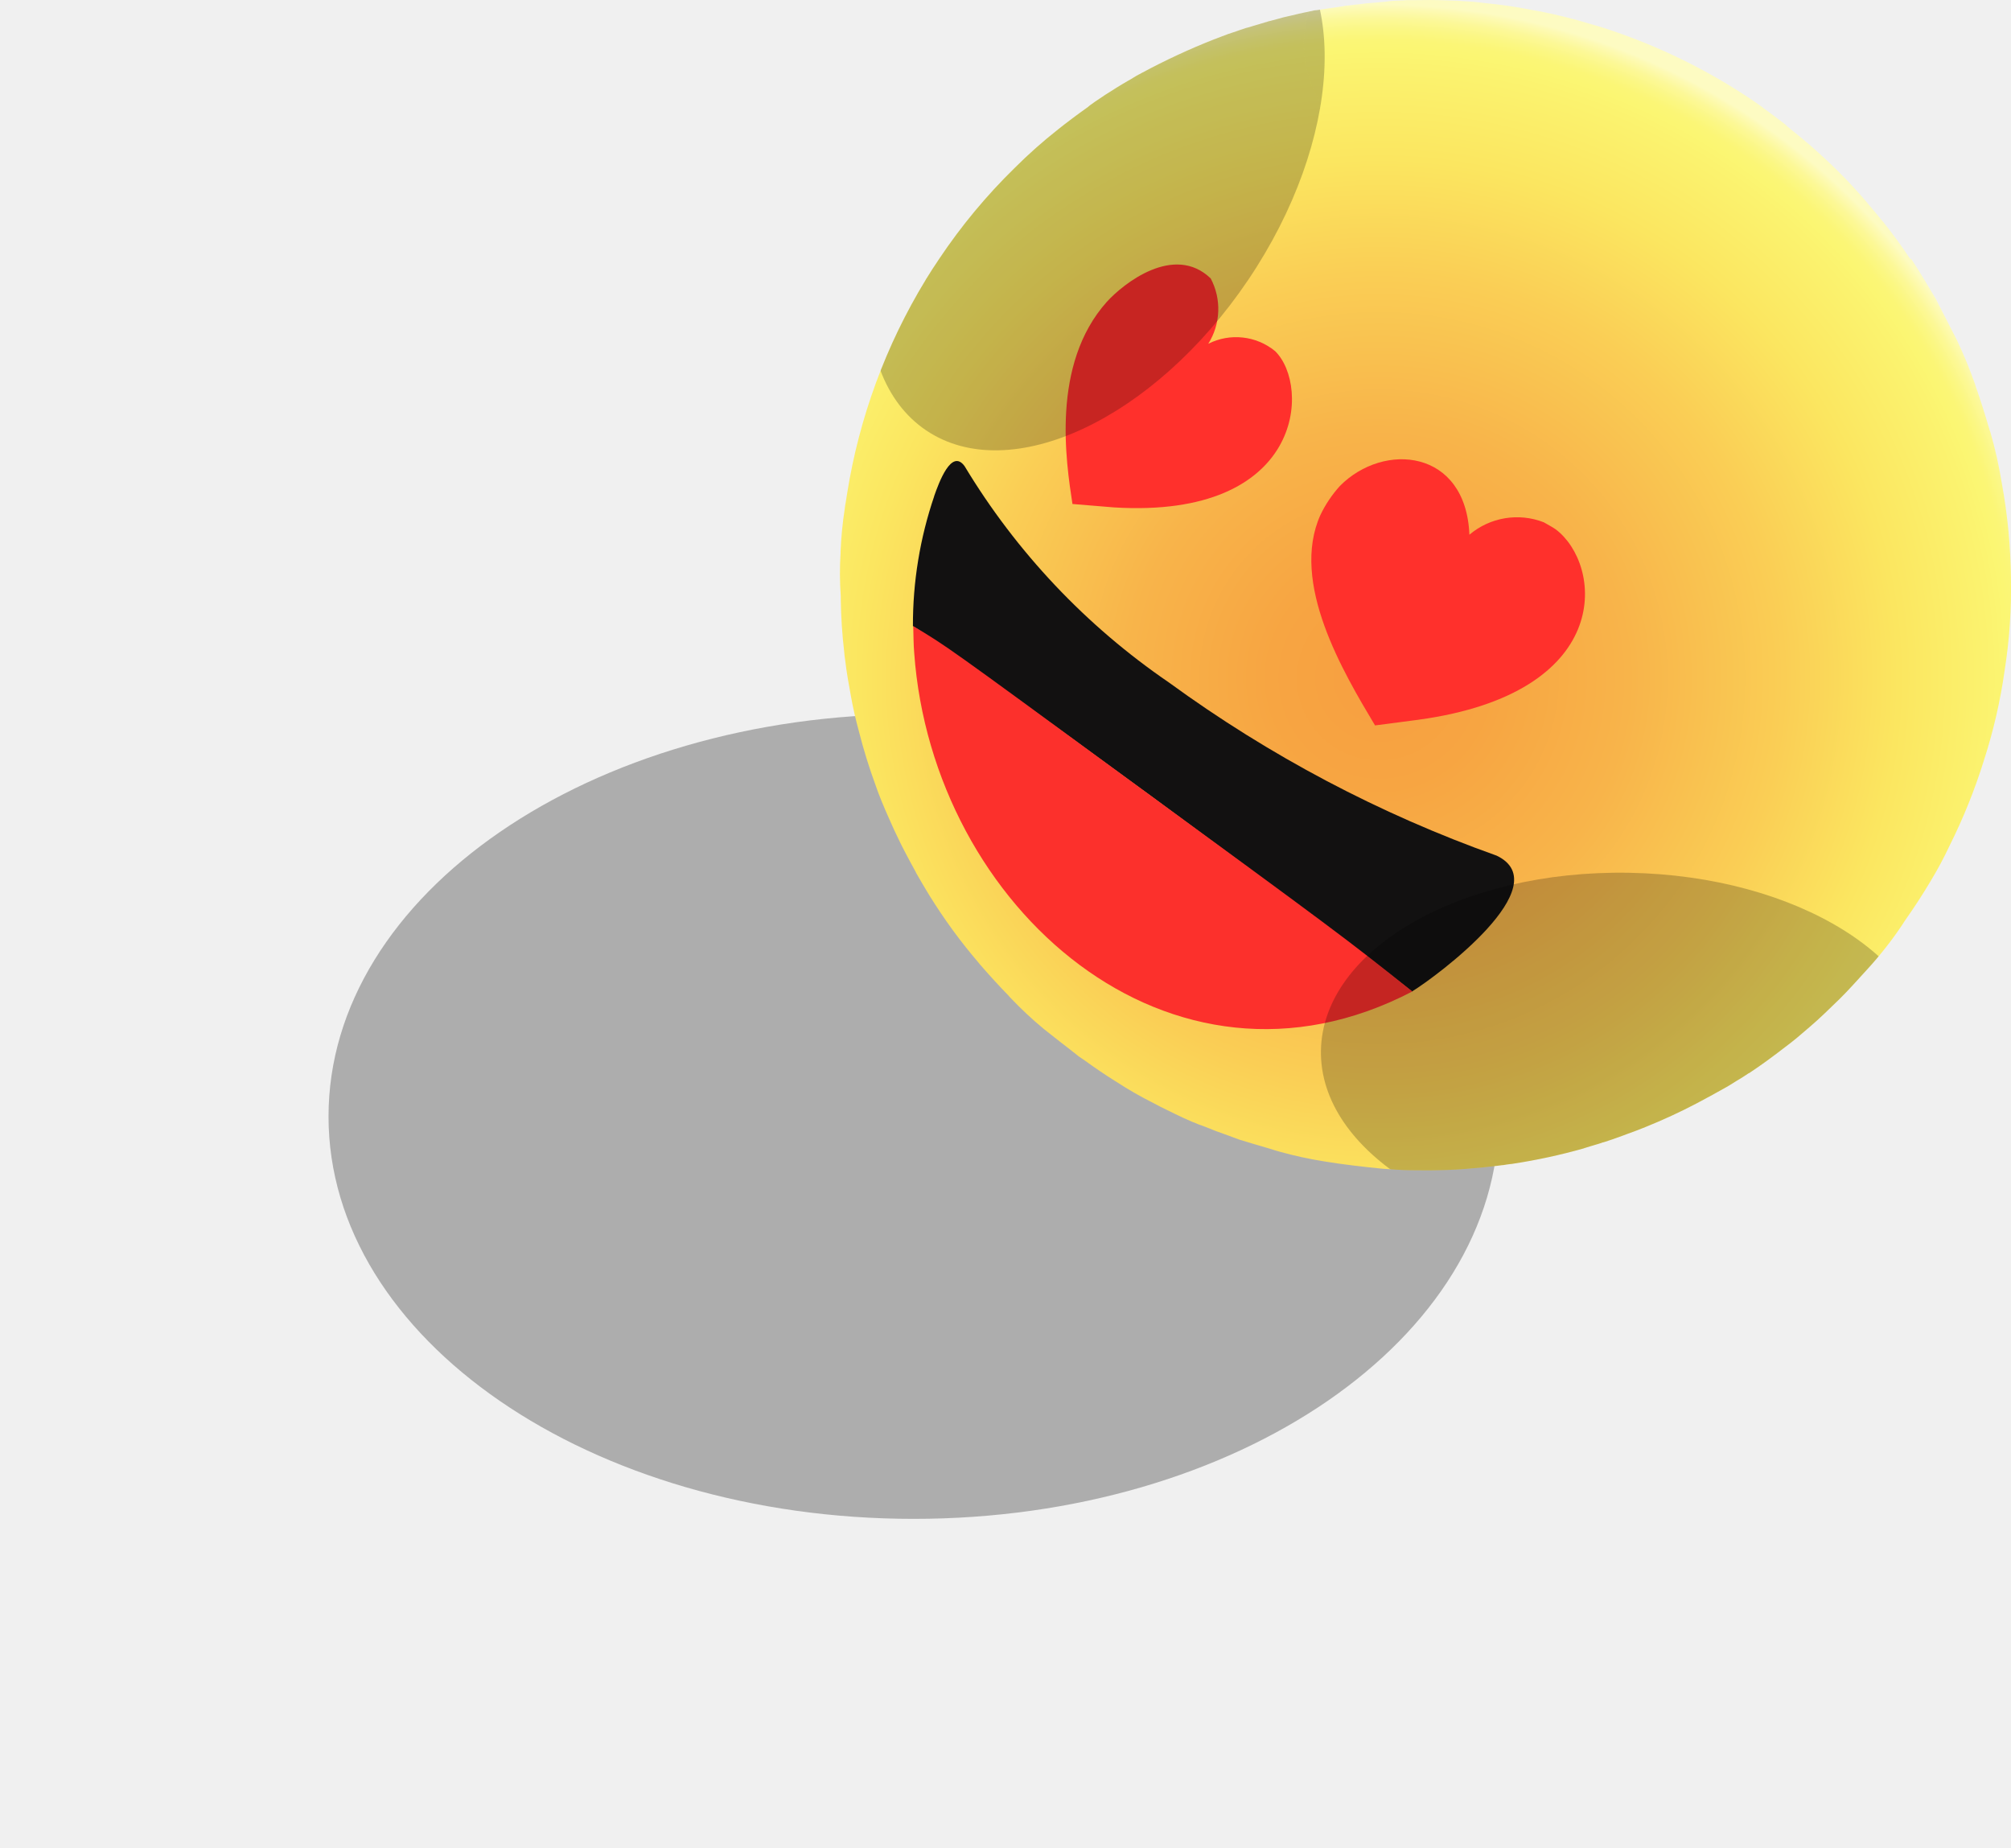
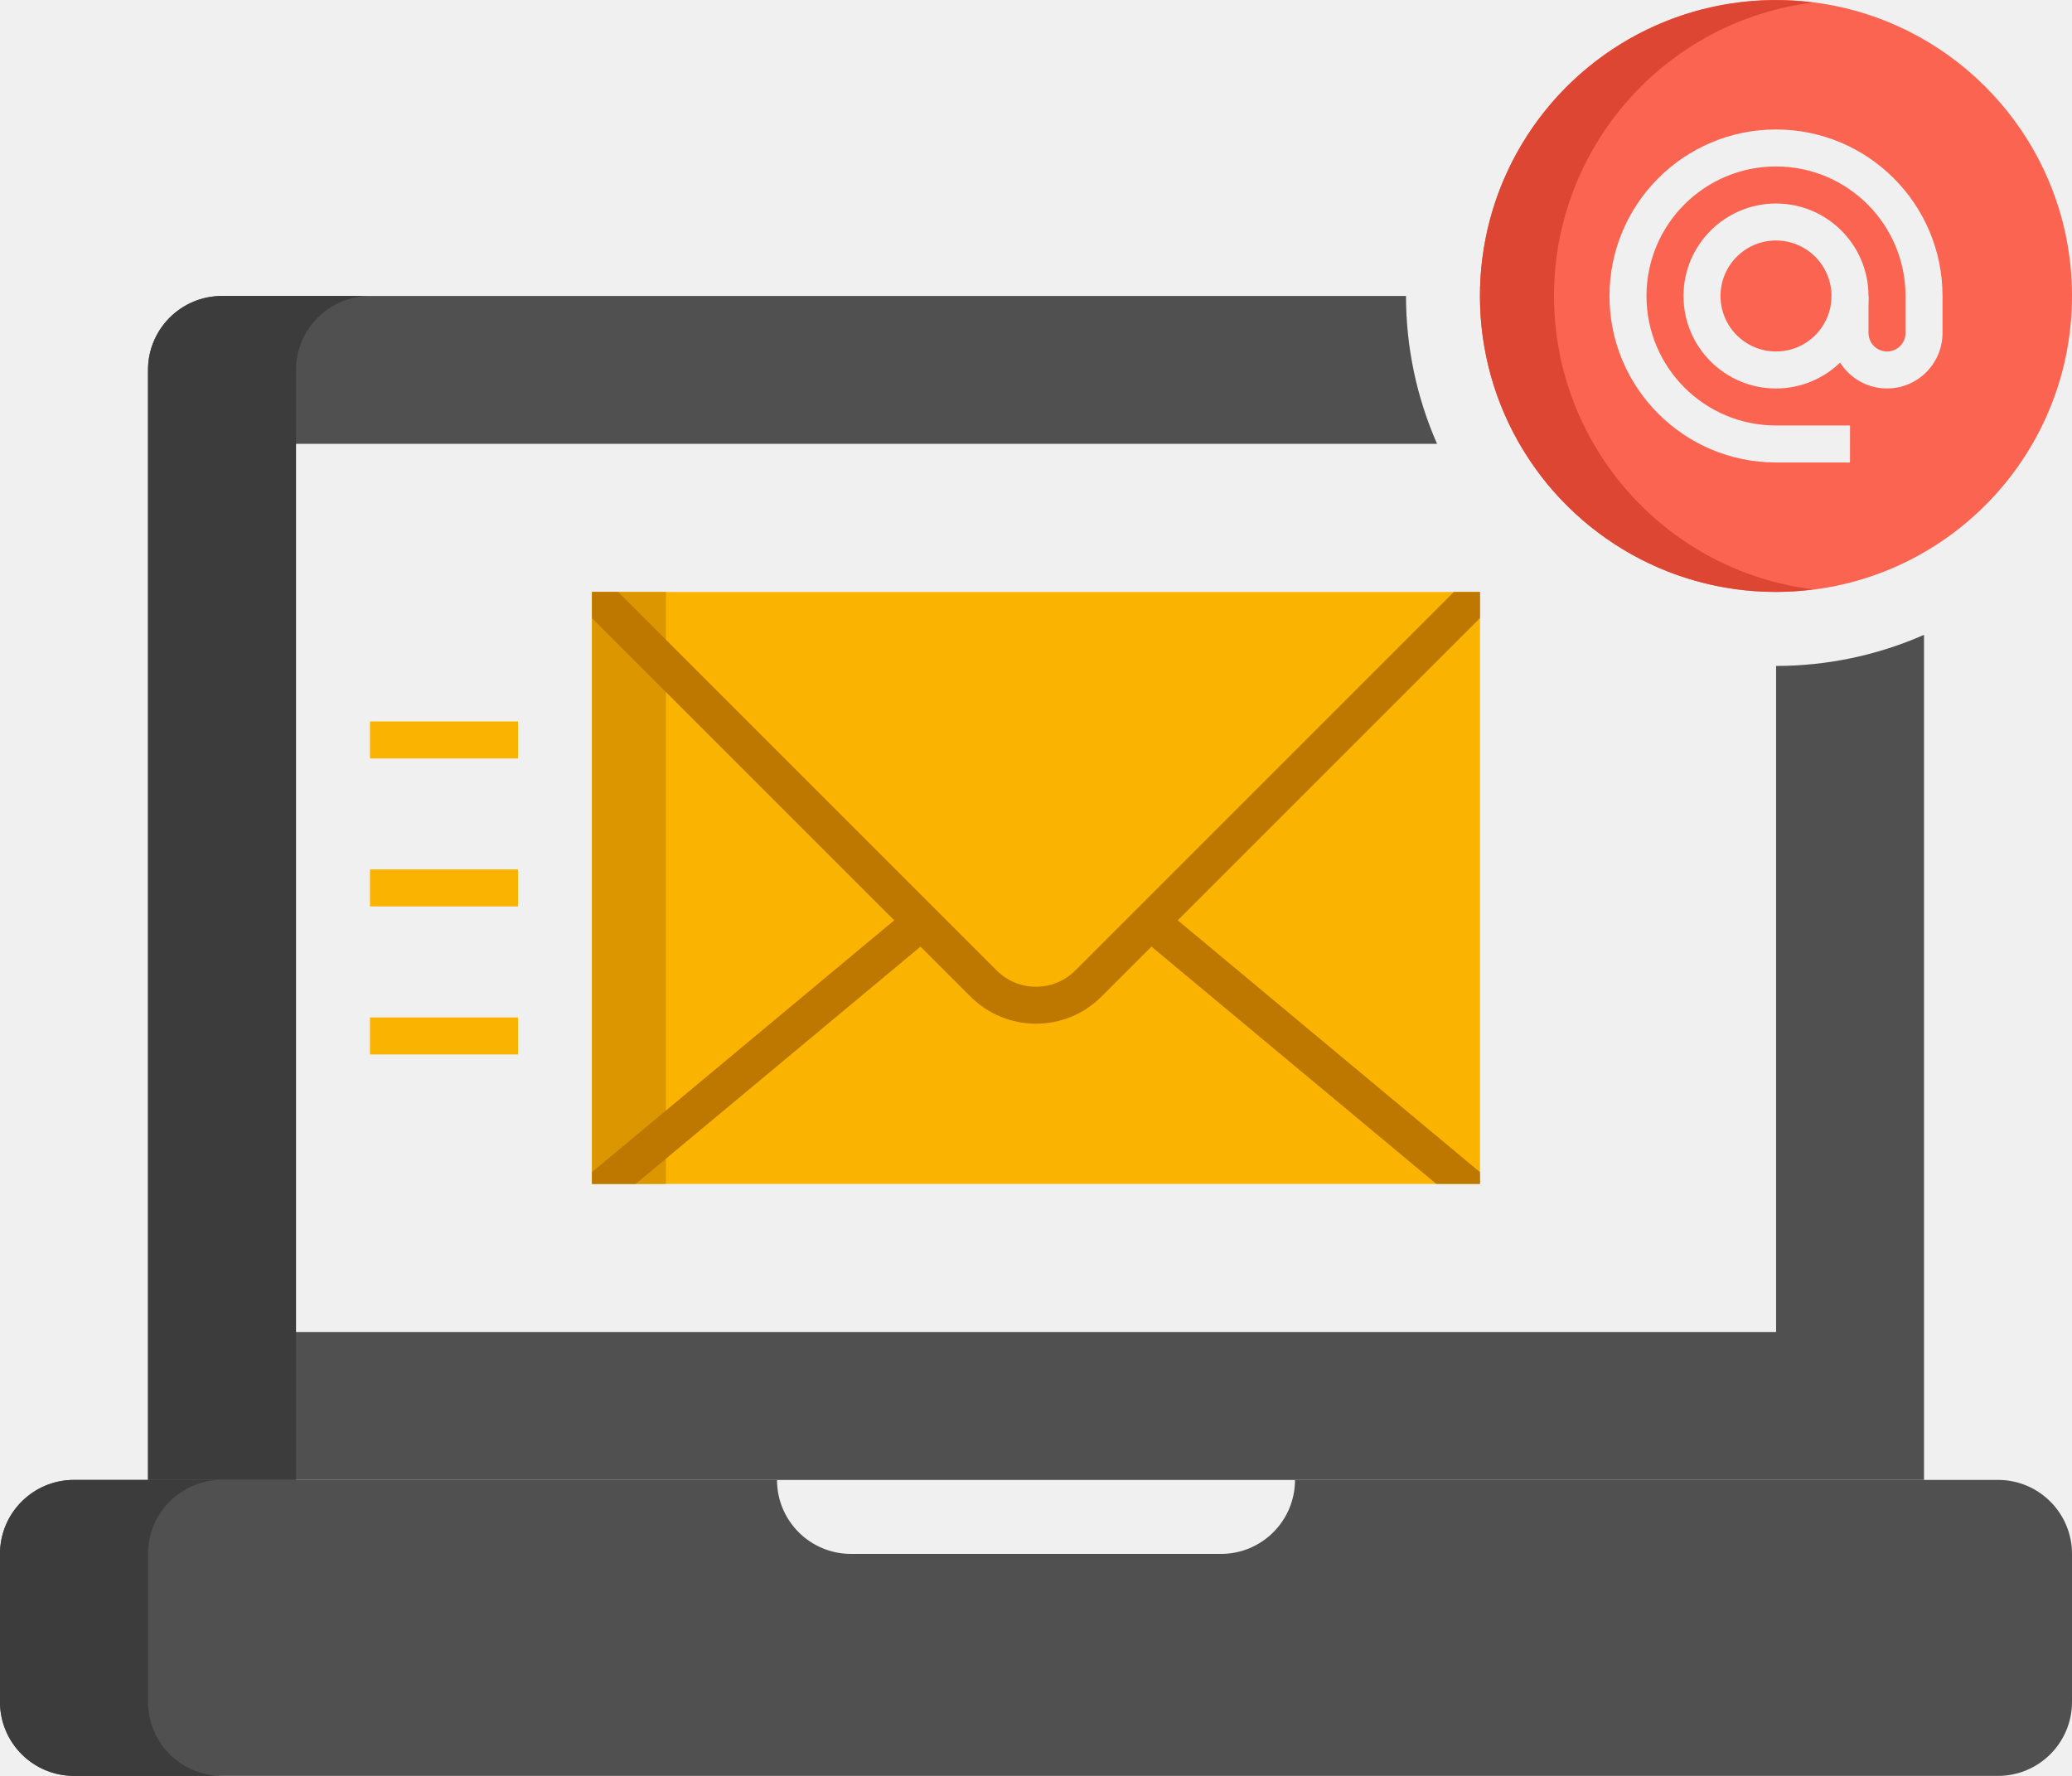
- <svg xmlns="http://www.w3.org/2000/svg" xmlns:xlink="http://www.w3.org/1999/xlink" width="82.478" height="75.758" viewBox="0 0 82.478 75.758">
+ <svg xmlns="http://www.w3.org/2000/svg" id="Grupo_114608" data-name="Grupo 114608" width="83" height="71.143" viewBox="0 0 83 71.143">
  <defs>
-     <radialGradient id="radial-gradient" cx="0.471" cy="0.58" r="0.575" gradientTransform="matrix(-0.999, -0.004, -0.004, 1, 0.933, 0.001)" gradientUnits="objectBoundingBox">
-       <stop offset="0" stop-color="#f79f40" />
-       <stop offset="0.163" stop-color="#f7a542" />
-       <stop offset="0.371" stop-color="#f8b44a" />
-       <stop offset="0.601" stop-color="#face55" />
-       <stop offset="0.771" stop-color="#fbe660" />
-       <stop offset="0.91" stop-color="#fbf36f" />
-       <stop offset="0.932" stop-color="#fbf672" />
-       <stop offset="0.947" stop-color="#fbf676" />
-       <stop offset="0.962" stop-color="#fbf783" />
-       <stop offset="0.978" stop-color="#fcf897" />
-       <stop offset="0.994" stop-color="#fdfab4" />
-       <stop offset="1" stop-color="#fdfbc2" />
-     </radialGradient>
    <clipPath id="clip-path">
-       <path id="Trazado_116496" data-name="Trazado 116496" d="M52.65,29.84v-.06c0-.11-.03-.77-.15-1.75-.01-.09-.02-.17-.03-.26-.02-.12-.04-.25-.06-.38a23.894,23.894,0,0,0-3.15-8.77c0-.01-.01-.01-.01-.02-.17-.29-.35-.57-.54-.85h0a23.353,23.353,0,0,0-3.06-3.74,20.449,20.449,0,0,0-1.77-1.6c-.39-.32-.78-.62-1.19-.91a.265.265,0,0,1-.06-.05l-.05-.04-.21-.15c-.26-.18-.55-.37-.86-.57h0c-.01-.01-.02-.01-.03-.02-.15-.09-.3-.19-.47-.28-.07-.04-.15-.09-.22-.13s-.12-.07-.19-.11a1.092,1.092,0,0,0-.15-.08,25.413,25.413,0,0,0-2.93-1.4c-.26-.11-.47-.18-.58-.23l-.18-.07-.18-.07c-.01,0-.02-.01-.03-.01l-.04-.01-.3-.1-.04-.01c-.01,0-.03-.01-.04-.01l-.2-.07a2.759,2.759,0,0,0-.27-.08l-.23-.07c-.04-.01-.09-.03-.13-.04-.01,0-.03-.01-.04-.01s-.03-.01-.05-.01a.636.636,0,0,1-.07-.02l-.26-.07-.22-.06c-.07-.02-.14-.03-.21-.05h-.01l-.13-.03-.25-.06-.18-.04a2.049,2.049,0,0,0-.24-.05c-.01,0-.03-.01-.04-.01-.06-.01-.12-.03-.18-.04l-.11-.02-.13-.03h-.02l-.04-.01c-.02,0-.05-.01-.07-.01a1.766,1.766,0,0,1-.2-.04.6.6,0,0,0-.12-.02h0a2.068,2.068,0,0,1-.22-.04l-.19-.03c-.03-.01-.07-.01-.11-.02a.985.985,0,0,0-.17-.02,1,1,0,0,0-.16-.02l-.27-.03-.25-.03c-.03,0-.05-.01-.08-.01h-.02a1.641,1.641,0,0,0-.23-.02l-.34-.03c-.08-.01-.16-.01-.23-.02-.09-.01-.17-.01-.26-.02s-.18-.01-.27-.02A.97.97,0,0,1,29.76,7h-.37c-.48-.01-.96-.01-1.45,0-.11,0-.21,0-.31.01s-.22.01-.32.02c-.07,0-.13.01-.19.01-.16.01-.31.02-.46.04-.05,0-.11.01-.16.01-.22.02-.43.04-.64.07-.1.01-.2.02-.3.04h-.01c-.02,0-.04.01-.06.01q-.24.03-.45.06c-.11.02-.23.04-.34.05-.26.04-.47.08-.61.11-.7.14-1.38.3-2.06.5-.41.11-.77.22-1.21.38a24.021,24.021,0,0,0-5.31,2.61h0c-.17.11-.33.22-.49.33a.265.265,0,0,0-.06.05c-.28.2-.56.4-.84.61a.423.423,0,0,1-.07.05l-.02.02-.02.02c-.01.01-.02.02-.03.02s-.02.01-.03.02c-.08.06-.15.12-.23.18-.15.12-.3.24-.44.36-.08.07-.16.13-.24.2-.16.14-.32.27-.46.4l-.02.02-.02.02c-.03.03-.07.06-.1.09-.75.69-1.21,1.19-1.24,1.22-.23.25-.46.51-.69.77-.16.19-.33.38-.5.59-.01.01-.02.03-.04.04l-.03.03c-.34.42-.69.89-1.08,1.46l-.01.01-.01.01c-.01.01-.01.02-.02.02-.18.26-.36.55-.54.86-.16.26-.32.52-.46.75l-.46.88c-.15.29-.29.56-.42.82a16.758,16.758,0,0,0-.76,1.82h0v.01c-.22.6-.42,1.23-.6,1.84l-.01.02a.037.037,0,0,1-.01.03,17.968,17.968,0,0,0-.5,2.13,23.506,23.506,0,0,0-.17,7.66,22.794,22.794,0,0,0,.82,3.68,23.944,23.944,0,0,0,1.38,3.51,15.311,15.311,0,0,0,.75,1.42c.32.56.68,1.11,1.06,1.66.04.07.09.13.13.2a16,16,0,0,0,1.39,1.8c.34.37.78.88,1.14,1.24s.83.82,1.22,1.15h0c.42.37.6.53.99.83q.72.585,1.47,1.08h.01c.16.11.32.22.49.32.19.12.38.24.55.34.09.05.22.13.36.21a.573.573,0,0,1,.07.04c.15.09.33.18.52.29.04.02.09.05.13.07a22.789,22.789,0,0,0,2.12,1c.18.07.42.17.7.28l.24.09.42.15.3.1.11.03c.01,0,.01,0,.02.01l.16.05a2.759,2.759,0,0,0,.27.08l.26.08c.01,0,.02,0,.02.01a22.1,22.1,0,0,0,2.96.66l.09.01c.08.01.17.03.27.04h.03l.23.03.53.06c.24.03.56.05.79.07s.49.03.74.04h.02c.13.01.25.01.37.01.33.01.77,0,1.1.01s.79-.03,1.13-.05c.72-.06,1.68-.17,2.39-.28a18.747,18.747,0,0,0,1.84-.38c.14-.04.28-.08.43-.12.43-.12.87-.25,1.24-.36l.43-.16c.35-.12.69-.25,1.03-.38l.17-.06c.4-.15.89-.38,1.32-.59.19-.09.37-.18.55-.28a15.71,15.71,0,0,0,1.56-.88c.02-.01.03-.02.05-.03.41-.26.82-.52,1.22-.81.09-.06.18-.12.26-.17l.44-.34c.12-.09.23-.18.35-.27l.66-.52a14.289,14.289,0,0,0,1.37-1.26l.03-.03.07-.07c.35-.35.74-.77,1.2-1.29a.138.138,0,0,0,.03-.04h0a20.958,20.958,0,0,0,2.02-2.71c.01-.01.01-.02.02-.03.19-.3.38-.61.57-.95v-.01h0c.08-.14.16-.29.24-.44.11-.2.22-.41.31-.59l.09-.18c.16-.32.31-.65.47-.99.21-.47.41-.94.56-1.36h0c.26-.7.5-1.44.71-2.23.13-.48.25-.96.33-1.41.1-.48.18-.98.25-1.5.02-.12.03-.23.05-.34.08-.69.14-1.41.16-2.14v-.13C52.68,31.04,52.68,30.45,52.65,29.84Z" transform="translate(-4.654 -6.992)" />
-     </clipPath>
-     <linearGradient id="linear-gradient" x1="-0.166" y1="-323.933" x2="-1.166" y2="-323.933" gradientUnits="objectBoundingBox">
-       <stop offset="0" stop-color="#19b79c" />
-       <stop offset="0.405" stop-color="#1dbb9e" />
-       <stop offset="0.825" stop-color="#2ac8a3" />
-       <stop offset="0.997" stop-color="#31cfa6" />
-     </linearGradient>
-     <linearGradient id="linear-gradient-2" x1="-2.106" y1="-363.238" x2="-3.08" y2="-363.238" xlink:href="#linear-gradient" />
-     <clipPath id="clip-path-2">
-       <path id="Trazado_116504" data-name="Trazado 116504" d="M4.652,29.65v-.06a15.757,15.757,0,0,1,.17-1.74,2.335,2.335,0,0,1,.04-.26c.02-.12.04-.25.06-.38a24.088,24.088,0,0,1,3.22-8.75c0-.01.01-.01.01-.02.18-.29.36-.57.55-.85h0a23.39,23.39,0,0,1,3.09-3.72,20.134,20.134,0,0,1,1.78-1.58q.585-.465,1.2-.9a.265.265,0,0,0,.06-.05l.05-.04.21-.15c.26-.18.55-.37.86-.56h0c.01-.01.02-.01.03-.02.15-.09.31-.19.47-.28a2.53,2.53,0,0,0,.22-.13c.06-.04.12-.07.19-.11.05-.03.1-.05.15-.08a27.308,27.308,0,0,1,2.95-1.37c.26-.1.47-.18.58-.22l.18-.06.18-.06c.01,0,.02-.01.03-.01l.05-.02.3-.1.04-.01c.01,0,.03-.01.04-.01l.2-.06c.08-.02.19-.06.27-.08l.23-.07a.647.647,0,0,0,.13-.04c.01,0,.03-.01.04-.01s.03-.01.05-.01a.637.637,0,0,0,.07-.02l.26-.07.22-.06c.07-.02.14-.03.21-.05h.01l.13-.03c.08-.02.18-.04.25-.06l.18-.04c.08-.02.16-.03.24-.05.01,0,.03-.01.04-.01a1.163,1.163,0,0,0,.18-.04l.11-.01.13-.02h.02l.04-.01c.02,0,.05-.01.07-.01l.2-.03c.04-.01.09-.01.13-.02h0l.22-.03.19-.03a.516.516,0,0,0,.11-.02.985.985,0,0,1,.17-.02c.06-.01.11-.01.16-.02l.27-.03.25-.03c.03,0,.05-.01.08-.01h.02c.07-.01.15-.01.23-.02l.34-.03c.08-.01.16-.01.23-.02a1.569,1.569,0,0,1,.24-.03,2.437,2.437,0,0,1,.27-.01.86.86,0,0,1,.16-.01l.15-.01h.24c.49-.01.97-.01,1.45.01.11,0,.21.01.31.01s.22.01.32.02c.07,0,.13.01.19.01.16.01.31.02.46.04.05.01.11.01.16.02.22.02.43.05.64.07.1.01.2.03.3.04h.01c.02,0,.04.01.06.01.16.02.31.05.45.07l.34.06c.26.05.47.09.6.11.69.14,1.38.31,2.06.52.41.11.76.23,1.21.39a24.178,24.178,0,0,1,5.28,2.65h0c.16.11.33.22.49.34a.265.265,0,0,1,.06.05c.28.2.56.41.83.62a.424.424,0,0,0,.07.05l.02.02.02.02.03.03c.01.01.02.01.02.02.08.06.15.12.22.18.15.12.3.24.44.36.08.07.16.14.24.2.16.14.31.28.46.41l.02.02.02.02c.03.03.07.06.1.09.75.69,1.2,1.2,1.23,1.23.23.25.46.51.68.78.16.19.32.38.49.59.01.01.02.03.04.04l.02.03c.33.42.69.89,1.07,1.47l.04.01.01.01c.01.01.01.02.02.02.17.26.36.56.54.86.16.26.31.53.45.75l.45.88c.15.29.29.56.42.82a18.431,18.431,0,0,1,.75,1.83h0v.01c.21.6.41,1.23.59,1.85l.01.02a.037.037,0,0,0,.01.03,17.59,17.59,0,0,1,.48,2.14,22.71,22.71,0,0,1,.37,3.87,21.465,21.465,0,0,1-.26,3.8,21.96,21.96,0,0,1-.85,3.68,23.286,23.286,0,0,1-1.41,3.5,15.244,15.244,0,0,1-.76,1.42c-.33.56-.69,1.11-1.07,1.65-.04.07-.09.13-.13.2a15.2,15.2,0,0,1-1.41,1.79c-.34.37-.79.88-1.15,1.23s-.84.82-1.22,1.14h0c-.43.37-.6.52-1,.82-.49.38-.98.74-1.48,1.07H41.9c-.16.11-.32.21-.49.31-.19.12-.38.24-.55.33-.09.05-.22.12-.36.2a.574.574,0,0,0-.07.04c-.15.08-.33.18-.52.28-.04.02-.09.05-.13.07a23.108,23.108,0,0,1-2.12.98c-.18.07-.42.17-.71.27l-.24.09-.42.15-.3.1-.11.03c-.01,0-.01,0-.02.01l-.16.05c-.08.02-.19.06-.27.08l-.26.08c-.01,0-.02,0-.02.01a23.962,23.962,0,0,1-2.96.64l-.09.01c-.08.01-.17.02-.27.04H31.8l-.23.03-.53.06c-.24.02-.56.05-.79.07s-.49.03-.74.04h-.02c-.13,0-.25.01-.37.01-.33.01-.77,0-1.1,0s-.79-.04-1.13-.06c-.72-.07-1.68-.18-2.39-.3a16.281,16.281,0,0,1-1.84-.4c-.14-.04-.28-.08-.43-.13-.43-.12-.87-.26-1.24-.37l-.43-.16c-.35-.12-.69-.25-1.03-.39l-.17-.06c-.4-.15-.88-.38-1.32-.6-.19-.09-.37-.18-.55-.28a15.612,15.612,0,0,1-1.55-.89.219.219,0,0,0-.05-.03c-.41-.26-.81-.53-1.21-.82-.09-.06-.17-.12-.25-.17L14,49.97c-.12-.09-.23-.18-.35-.27l-.66-.52a15.233,15.233,0,0,1-1.36-1.27l-.03-.03-.06-.07c-.34-.35-.74-.78-1.19-1.3a.138.138,0,0,1-.03-.04h0a21.889,21.889,0,0,1-2-2.73c-.01-.01-.01-.02-.02-.03-.18-.3-.37-.61-.56-.95v-.01h0c-.08-.14-.16-.29-.24-.44-.11-.21-.22-.41-.31-.59l-.09-.18c-.16-.32-.31-.65-.46-.99-.21-.47-.41-.95-.55-1.36h0a22.441,22.441,0,0,1-.69-2.23c-.13-.48-.24-.96-.32-1.41-.09-.49-.18-.98-.24-1.5-.02-.12-.03-.23-.04-.34a21.166,21.166,0,0,1-.14-2.14v-.13A13.347,13.347,0,0,1,4.652,29.65Z" transform="translate(-4.627 -6.983)" fill="url(#radial-gradient)" />
+       <rect id="Rectángulo_42498" data-name="Rectángulo 42498" width="83" height="71.143" fill="none" />
    </clipPath>
  </defs>
-   <g id="Grupo_157926" data-name="Grupo 157926" transform="translate(13.474)">
-     <ellipse id="Elipse_4737" data-name="Elipse 4737" cx="24" cy="16.5" rx="24" ry="16.5" transform="translate(0 29.284)" fill="#0b0b0b" opacity="0.292" style="mix-blend-mode: multiply;isolation: isolate" />
-     <path id="Trazado_116493" data-name="Trazado 116493" d="M4.652,29.65v-.06a15.757,15.757,0,0,1,.17-1.74,2.335,2.335,0,0,1,.04-.26c.02-.12.04-.25.06-.38a24.088,24.088,0,0,1,3.22-8.75c0-.01.01-.01.01-.02.18-.29.36-.57.55-.85h0a23.39,23.39,0,0,1,3.09-3.72,20.134,20.134,0,0,1,1.78-1.58q.585-.465,1.2-.9a.265.265,0,0,0,.06-.05l.05-.04.21-.15c.26-.18.55-.37.86-.56h0c.01-.01.02-.01.03-.02.15-.09.31-.19.47-.28a2.53,2.53,0,0,0,.22-.13c.06-.04.12-.07.19-.11.05-.03.1-.05.15-.08a27.308,27.308,0,0,1,2.95-1.37c.26-.1.47-.18.58-.22l.18-.06.18-.06c.01,0,.02-.01.03-.01l.05-.02.3-.1.04-.01c.01,0,.03-.01.04-.01l.2-.06c.08-.02.19-.06.27-.08l.23-.07a.647.647,0,0,0,.13-.04c.01,0,.03-.01.04-.01s.03-.01.05-.01a.637.637,0,0,0,.07-.02l.26-.07.22-.06c.07-.02.14-.03.21-.05h.01l.13-.03c.08-.02.18-.04.25-.06l.18-.04c.08-.02.16-.03.24-.05.01,0,.03-.01.04-.01a1.163,1.163,0,0,0,.18-.04l.11-.01.13-.02h.02l.04-.01c.02,0,.05-.01.07-.01l.2-.03c.04-.01.09-.01.13-.02h0l.22-.03.19-.03a.516.516,0,0,0,.11-.02.985.985,0,0,1,.17-.02c.06-.01.11-.01.16-.02l.27-.03.25-.03c.03,0,.05-.01.08-.01h.02c.07-.01.15-.01.23-.02l.34-.03c.08-.01.16-.01.23-.02a1.569,1.569,0,0,1,.24-.03,2.437,2.437,0,0,1,.27-.01.86.86,0,0,1,.16-.01l.15-.01h.24c.49-.01.97-.01,1.45.01.11,0,.21.01.31.01s.22.01.32.02c.07,0,.13.01.19.01.16.01.31.02.46.04.05.01.11.01.16.02.22.02.43.05.64.07.1.01.2.03.3.04h.01c.02,0,.04.01.06.01.16.02.31.05.45.07l.34.06c.26.05.47.09.6.11.69.14,1.38.31,2.06.52.41.11.76.23,1.21.39a24.178,24.178,0,0,1,5.28,2.65h0c.16.11.33.22.49.34a.265.265,0,0,1,.06.05c.28.2.56.41.83.62a.424.424,0,0,0,.07.05l.02.02.02.02.03.03c.01.01.02.01.02.02.08.06.15.12.22.18.15.12.3.24.44.36.08.07.16.14.24.2.16.14.31.28.46.41l.02.02.02.02c.03.03.07.06.1.09.75.69,1.2,1.2,1.23,1.23.23.25.46.51.68.78.16.19.32.38.49.59.01.01.02.03.04.04l.02.03c.33.42.69.89,1.07,1.47l.04.01.01.01c.01.01.01.02.02.02.17.26.36.56.54.86.16.26.31.53.45.75l.45.88c.15.29.29.56.42.82a18.431,18.431,0,0,1,.75,1.83h0v.01c.21.6.41,1.23.59,1.85l.01.02a.037.037,0,0,0,.01.03,17.59,17.59,0,0,1,.48,2.14,22.71,22.71,0,0,1,.37,3.87,21.465,21.465,0,0,1-.26,3.8,21.96,21.96,0,0,1-.85,3.68,23.286,23.286,0,0,1-1.41,3.5,15.244,15.244,0,0,1-.76,1.42c-.33.56-.69,1.11-1.07,1.65-.04.07-.09.13-.13.2a15.2,15.2,0,0,1-1.41,1.79c-.34.37-.79.88-1.15,1.23s-.84.82-1.22,1.14h0c-.43.37-.6.52-1,.82-.49.38-.98.74-1.48,1.07H41.9c-.16.11-.32.21-.49.31-.19.12-.38.24-.55.33-.09.05-.22.12-.36.2a.574.574,0,0,0-.07.04c-.15.08-.33.18-.52.28-.04.02-.09.05-.13.07a23.108,23.108,0,0,1-2.12.98c-.18.07-.42.17-.71.27l-.24.09-.42.15-.3.1-.11.03c-.01,0-.01,0-.02.01l-.16.05c-.08.02-.19.06-.27.08l-.26.08c-.01,0-.02,0-.02.01a23.962,23.962,0,0,1-2.96.64l-.09.01c-.08.01-.17.02-.27.04H31.8l-.23.03-.53.06c-.24.02-.56.05-.79.07s-.49.03-.74.04h-.02c-.13,0-.25.01-.37.01-.33.01-.77,0-1.1,0s-.79-.04-1.13-.06c-.72-.07-1.68-.18-2.39-.3a16.281,16.281,0,0,1-1.84-.4c-.14-.04-.28-.08-.43-.13-.43-.12-.87-.26-1.24-.37l-.43-.16c-.35-.12-.69-.25-1.03-.39l-.17-.06c-.4-.15-.88-.38-1.32-.6-.19-.09-.37-.18-.55-.28a15.612,15.612,0,0,1-1.55-.89.219.219,0,0,0-.05-.03c-.41-.26-.81-.53-1.21-.82-.09-.06-.17-.12-.25-.17L14,49.97c-.12-.09-.23-.18-.35-.27l-.66-.52a15.233,15.233,0,0,1-1.36-1.27l-.03-.03-.06-.07c-.34-.35-.74-.78-1.19-1.3a.138.138,0,0,1-.03-.04h0a21.889,21.889,0,0,1-2-2.73c-.01-.01-.01-.02-.02-.03-.18-.3-.37-.61-.56-.95v-.01h0c-.08-.14-.16-.29-.24-.44-.11-.21-.22-.41-.31-.59l-.09-.18c-.16-.32-.31-.65-.46-.99-.21-.47-.41-.95-.55-1.36h0a22.441,22.441,0,0,1-.69-2.23c-.13-.48-.24-.96-.32-1.41-.09-.49-.18-.98-.24-1.5-.02-.12-.03-.23-.04-.34a21.166,21.166,0,0,1-.14-2.14v-.13A13.347,13.347,0,0,1,4.652,29.65Z" transform="translate(16.349 -6.983)" fill="url(#radial-gradient)" />
-     <g id="Grupo_86225" data-name="Grupo 86225" transform="translate(20.955 0.009)" clip-path="url(#clip-path)">
-       <path id="Trazado_116494" data-name="Trazado 116494" d="M50.67,21.64a4.37,4.37,0,0,1,.18-.46C50.8,21.33,50.74,21.48,50.67,21.64Z" transform="translate(-48.844 -6.992)" fill="url(#linear-gradient)" />
-       <path id="Trazado_116495" data-name="Trazado 116495" d="M4.7,34.92c.03-.14.05-.28.08-.41C4.75,34.65,4.73,34.79,4.7,34.92Z" transform="translate(43.196 -6.992)" fill="url(#linear-gradient-2)" />
-     </g>
-     <path id="Trazado_116497" data-name="Trazado 116497" d="M25.873,27.33A16.375,16.375,0,0,0,25,32.66c2.26,1.39,16.97,12.2,20.47,14.98,1.03-.63,6.02-4.35,3.47-5.57a52.925,52.925,0,0,1-13.44-7.1,28.664,28.664,0,0,1-8.38-8.87c-.54-.75-1.06.69-1.25,1.23" transform="translate(-1.032 -6.983)" fill="#121111" />
-     <path id="Trazado_116499" data-name="Trazado 116499" d="M29.22,33.76c.75,10.43,10.52,19.05,20.43,13.88-2.65-2.12-3.33-2.62-11.66-8.71-7.45-5.46-7.45-5.46-8.81-6.27.01.33.01.77.04,1.1" transform="translate(-5.199 -6.983)" fill="#fc302c" />
-     <g id="Grupo_86231" data-name="Grupo 86231" transform="translate(40.307 18.833)">
-       <path id="Trazado_116501" data-name="Trazado 116501" d="M22.473,28.1c-1.25,2.78.93,6.44,2.24,8.63.65-.09,1.52-.19,2.17-.29,7.67-1.22,7.14-6.32,5.24-7.75-.14-.1-.34-.2-.49-.29a3.024,3.024,0,0,0-3.05.51c-.14-3.51-3.51-3.82-5.31-2a4.969,4.969,0,0,0-.8,1.19" transform="translate(-22.099 -25.816)" fill="#ff302c" />
-     </g>
-     <g id="Grupo_86232" data-name="Grupo 86232" transform="translate(30.232 10.846)">
-       <path id="Trazado_116503" data-name="Trazado 116503" d="M35.806,19.36c-2.3,2.57-1.67,6.58-1.41,8.29.51.04,1.19.1,1.7.14,7.78.48,8.08-4.98,6.61-6.41a2.529,2.529,0,0,0-2.74-.3,2.679,2.679,0,0,0,.1-2.68c-1.5-1.44-3.58.21-4.26.96" transform="translate(-34.117 -17.829)" fill="#ff302c" />
-     </g>
-     <g id="Enmascarar_grupo_59" data-name="Enmascarar grupo 59" transform="translate(20.976 0)" clip-path="url(#clip-path-2)">
-       <g id="Grupo_86233" data-name="Grupo 86233" transform="translate(-2.683 -7.272)" opacity="0.561" style="mix-blend-mode: multiply;isolation: isolate">
-         <g id="Grupo_86230" data-name="Grupo 86230" transform="translate(0)">
-           <ellipse id="Elipse_4734" data-name="Elipse 4734" cx="12.5" cy="7.5" rx="12.5" ry="7.5" transform="translate(21.707 1.557)" fill="#fff" opacity="0.743" />
-           <ellipse id="Elipse_4735" data-name="Elipse 4735" cx="12.5" cy="7.5" rx="12.5" ry="7.5" transform="translate(26.415 8.388) rotate(124)" opacity="0.387" />
-           <ellipse id="Elipse_4736" data-name="Elipse 4736" cx="12.5" cy="7.5" rx="12.5" ry="7.5" transform="matrix(-1, -0.017, 0.017, -1, 47.282, 58.274)" opacity="0.387" />
-         </g>
-       </g>
-     </g>
+   <g id="Grupo_114607" data-name="Grupo 114607" clip-path="url(#clip-path)">
+     <path id="Trazado_169309" data-name="Trazado 169309" d="M80.036,51.857H2.964A2.963,2.963,0,0,1,0,48.893V42.964A2.963,2.963,0,0,1,2.964,40H80.036A2.963,2.963,0,0,1,83,42.964v5.929a2.963,2.963,0,0,1-2.964,2.964" transform="translate(0 19.286)" fill="#505050" />
+     <path id="Trazado_169310" data-name="Trazado 169310" d="M5.929,48.893V42.964A2.963,2.963,0,0,1,8.893,40H2.964A2.963,2.963,0,0,0,0,42.964v5.929a2.963,2.963,0,0,0,2.964,2.964H8.893a2.963,2.963,0,0,1-2.964-2.964" transform="translate(0 19.286)" fill="#3c3c3c" />
+     <path id="Trazado_169311" data-name="Trazado 169311" d="M38.786,42.964H23.964A2.963,2.963,0,0,1,21,40H41.75a2.963,2.963,0,0,1-2.964,2.964" transform="translate(10.125 19.286)" fill="#f0f0f0" />
+     <path id="Trazado_169312" data-name="Trazado 169312" d="M69.214,49.5H9.929V13.929H55.639A14.717,14.717,0,0,1,54.393,8H6.964A2.963,2.963,0,0,0,4,10.964V55.429H75.143V21.575a14.717,14.717,0,0,1-5.929,1.246Z" transform="translate(1.929 3.857)" fill="#505050" />
+     <path id="Trazado_169313" data-name="Trazado 169313" d="M8,47.571H67.286V20.893A14.839,14.839,0,0,1,53.711,12H8Z" transform="translate(3.857 5.786)" fill="#f0f0f0" />
+     <path id="Trazado_169314" data-name="Trazado 169314" d="M12.893,8H6.964A2.963,2.963,0,0,0,4,10.964V55.429H9.929V10.964A2.963,2.963,0,0,1,12.893,8" transform="translate(1.929 3.857)" fill="#3c3c3c" />
+     <rect id="Rectángulo_42493" data-name="Rectángulo 42493" width="35.571" height="23.714" transform="translate(23.714 23.714)" fill="#fab400" />
+     <rect id="Rectángulo_42494" data-name="Rectángulo 42494" width="2.964" height="23.714" transform="translate(23.714 23.714)" fill="#dc9600" />
+     <path id="Trazado_169315" data-name="Trazado 169315" d="M63.714,11.857A11.857,11.857,0,1,1,51.857,0,11.858,11.858,0,0,1,63.714,11.857" transform="translate(19.286)" fill="#fa6450" />
+     <path id="Trazado_169316" data-name="Trazado 169316" d="M42.964,11.857A11.852,11.852,0,0,1,53.339.1a11.853,11.853,0,1,0-1.482,23.612,11.927,11.927,0,0,0,1.482-.1A11.852,11.852,0,0,1,42.964,11.857" transform="translate(19.286)" fill="#dc4632" />
+     <path id="Trazado_169317" data-name="Trazado 169317" d="M49.205,12.911a3.705,3.705,0,1,1,3.705-3.705,3.711,3.711,0,0,1-3.705,3.705m0-5.929a2.223,2.223,0,1,0,2.223,2.223,2.226,2.226,0,0,0-2.223-2.223" transform="translate(21.938 2.652)" fill="#f0f0f0" />
+     <path id="Trazado_169318" data-name="Trazado 169318" d="M53.134,16.839H50.17a6.67,6.67,0,1,1,6.67-6.67v1.482a2.223,2.223,0,0,1-4.446,0V10.17h1.482v1.482a.741.741,0,1,0,1.482,0V10.17a5.188,5.188,0,1,0-5.187,5.187h2.964Z" transform="translate(20.973 1.688)" fill="#f0f0f0" />
+     <path id="Trazado_169319" data-name="Trazado 169319" d="M51.571,16H50.524L35.358,31.165a2.227,2.227,0,0,1-3.145,0L17.048,16H16v1.048L28.106,29.154,16,39.243v.471h1.75l11.41-9.506,2.005,2.005a3.711,3.711,0,0,0,5.241,0l2.005-2.005,11.41,9.506h1.75v-.471L39.465,29.154,51.571,17.048Z" transform="translate(7.714 7.714)" fill="#be7800" />
+     <rect id="Rectángulo_42495" data-name="Rectángulo 42495" width="5.929" height="1.482" transform="translate(14.821 28.902)" fill="#fab400" />
+     <rect id="Rectángulo_42496" data-name="Rectángulo 42496" width="5.929" height="1.482" transform="translate(14.821 34.83)" fill="#fab400" />
+     <rect id="Rectángulo_42497" data-name="Rectángulo 42497" width="5.929" height="1.482" transform="translate(14.821 40.759)" fill="#fab400" />
  </g>
</svg>
